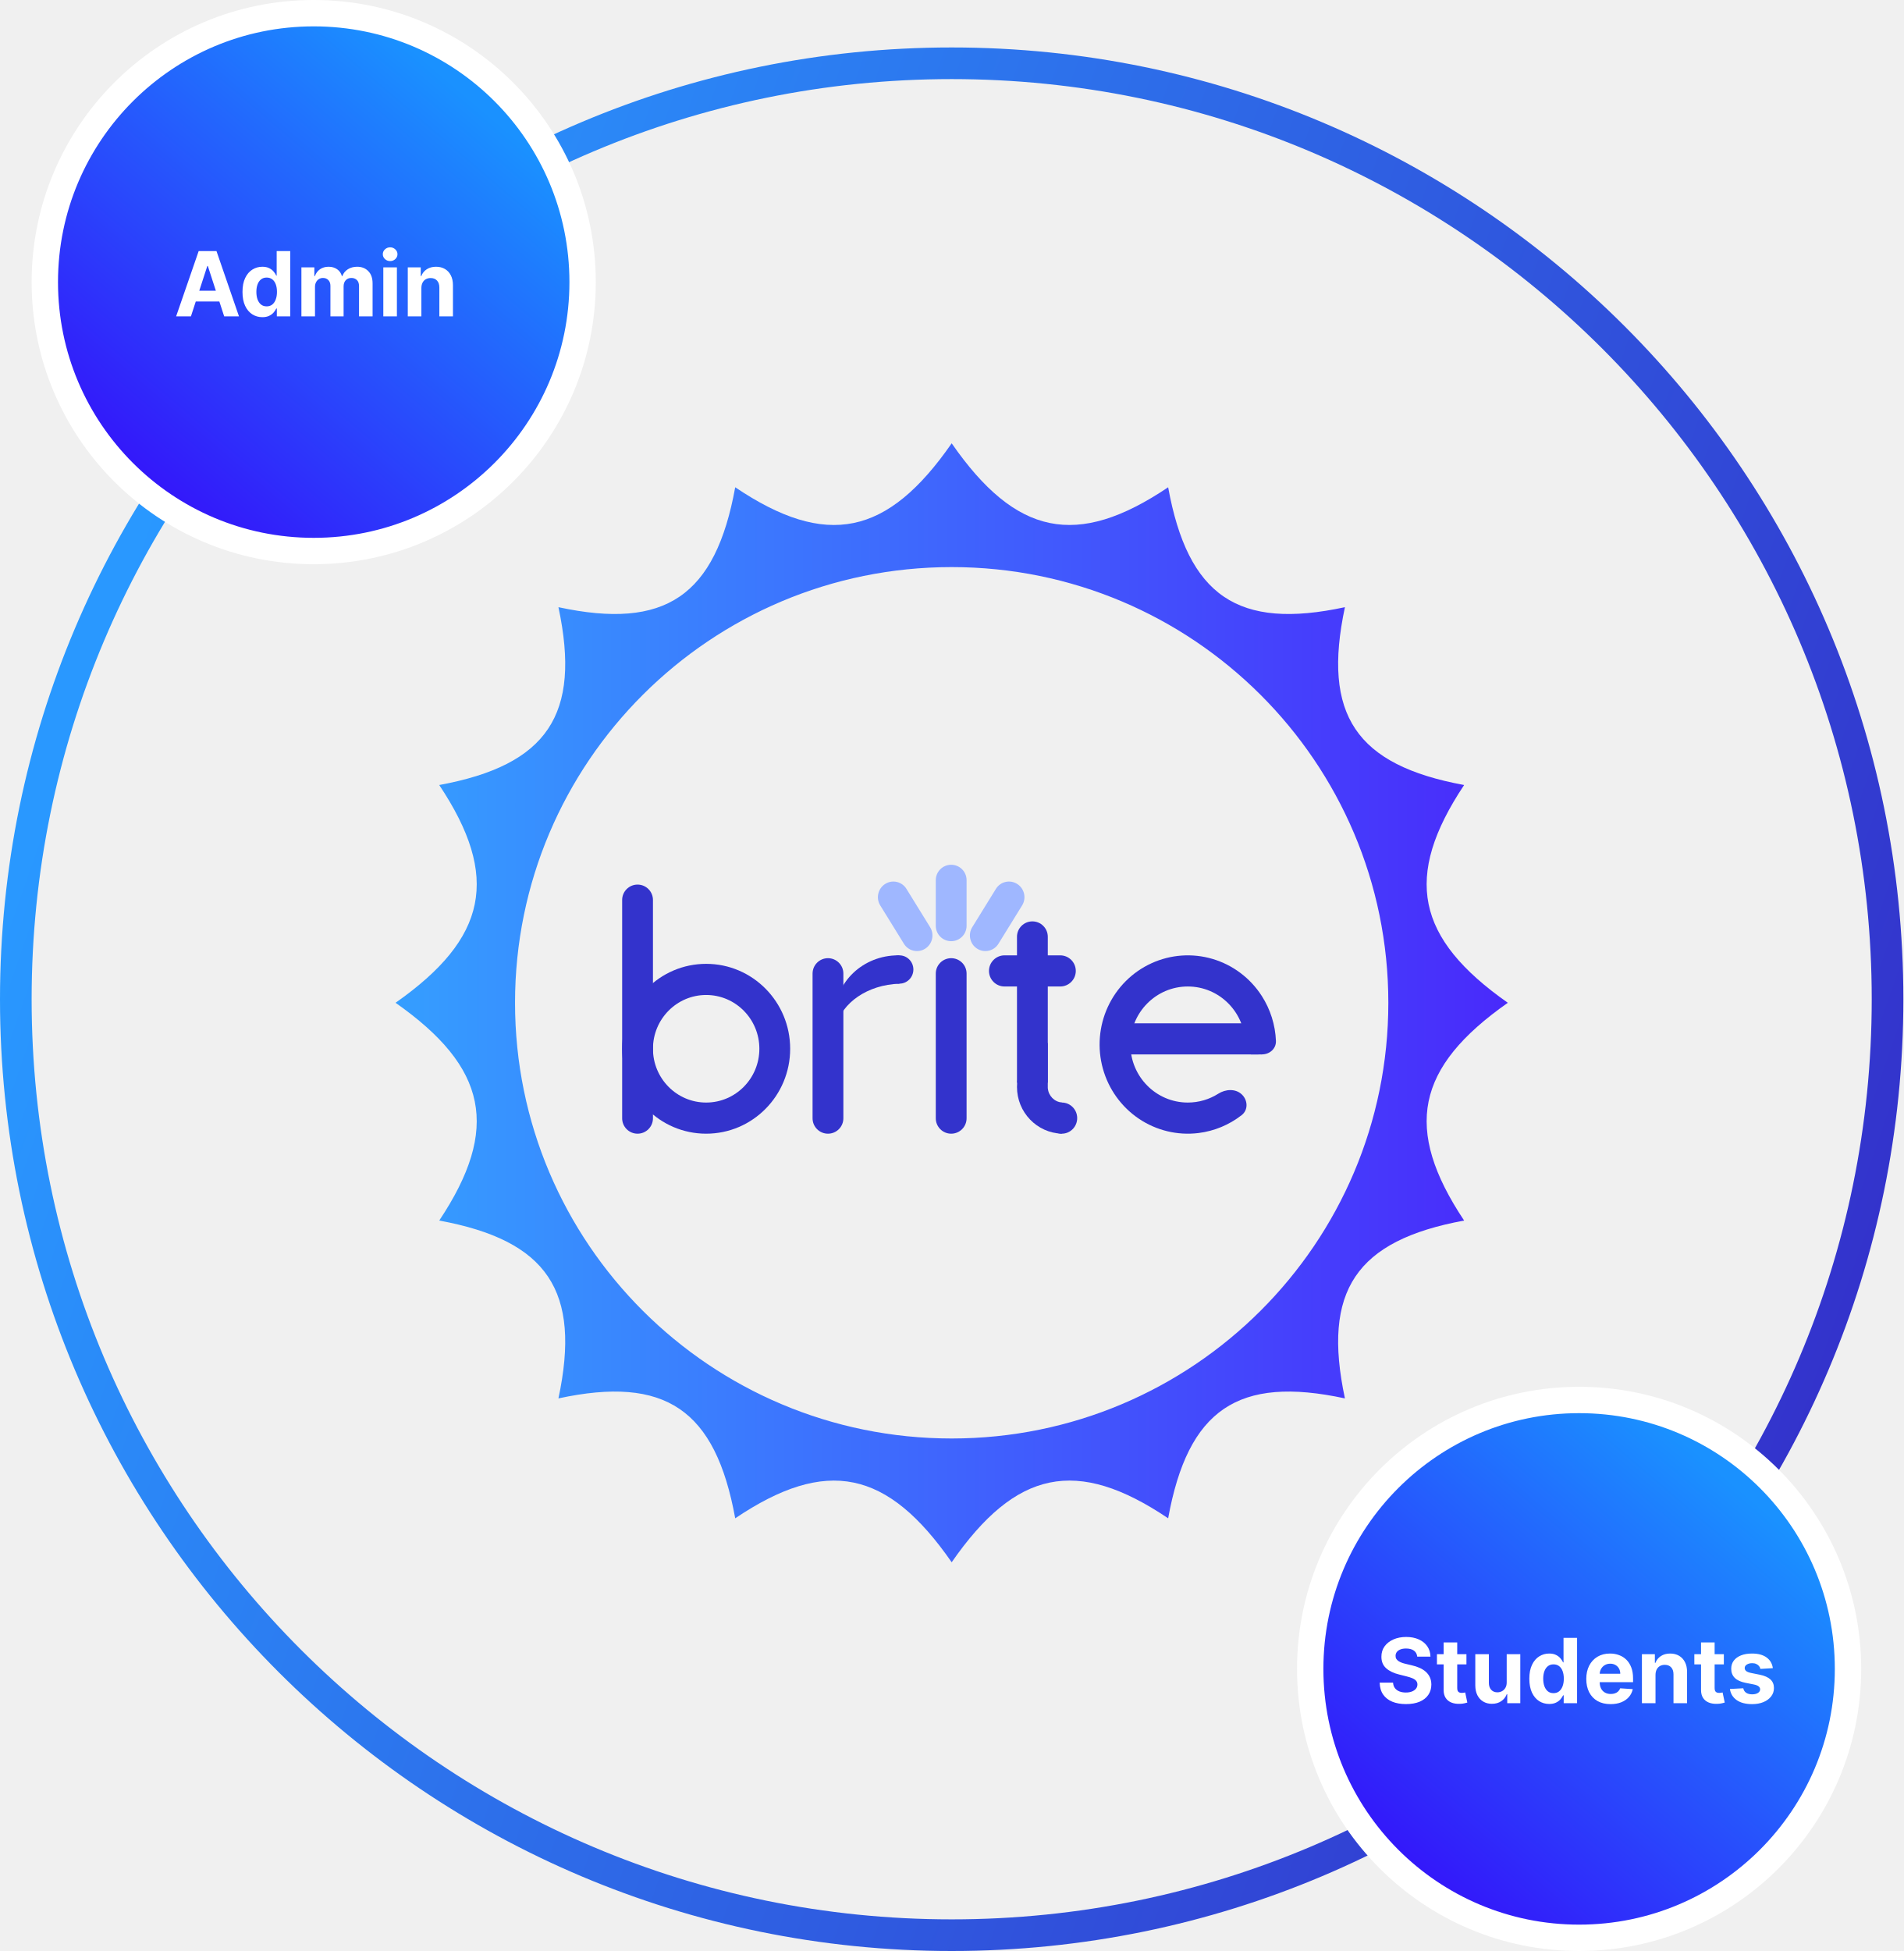
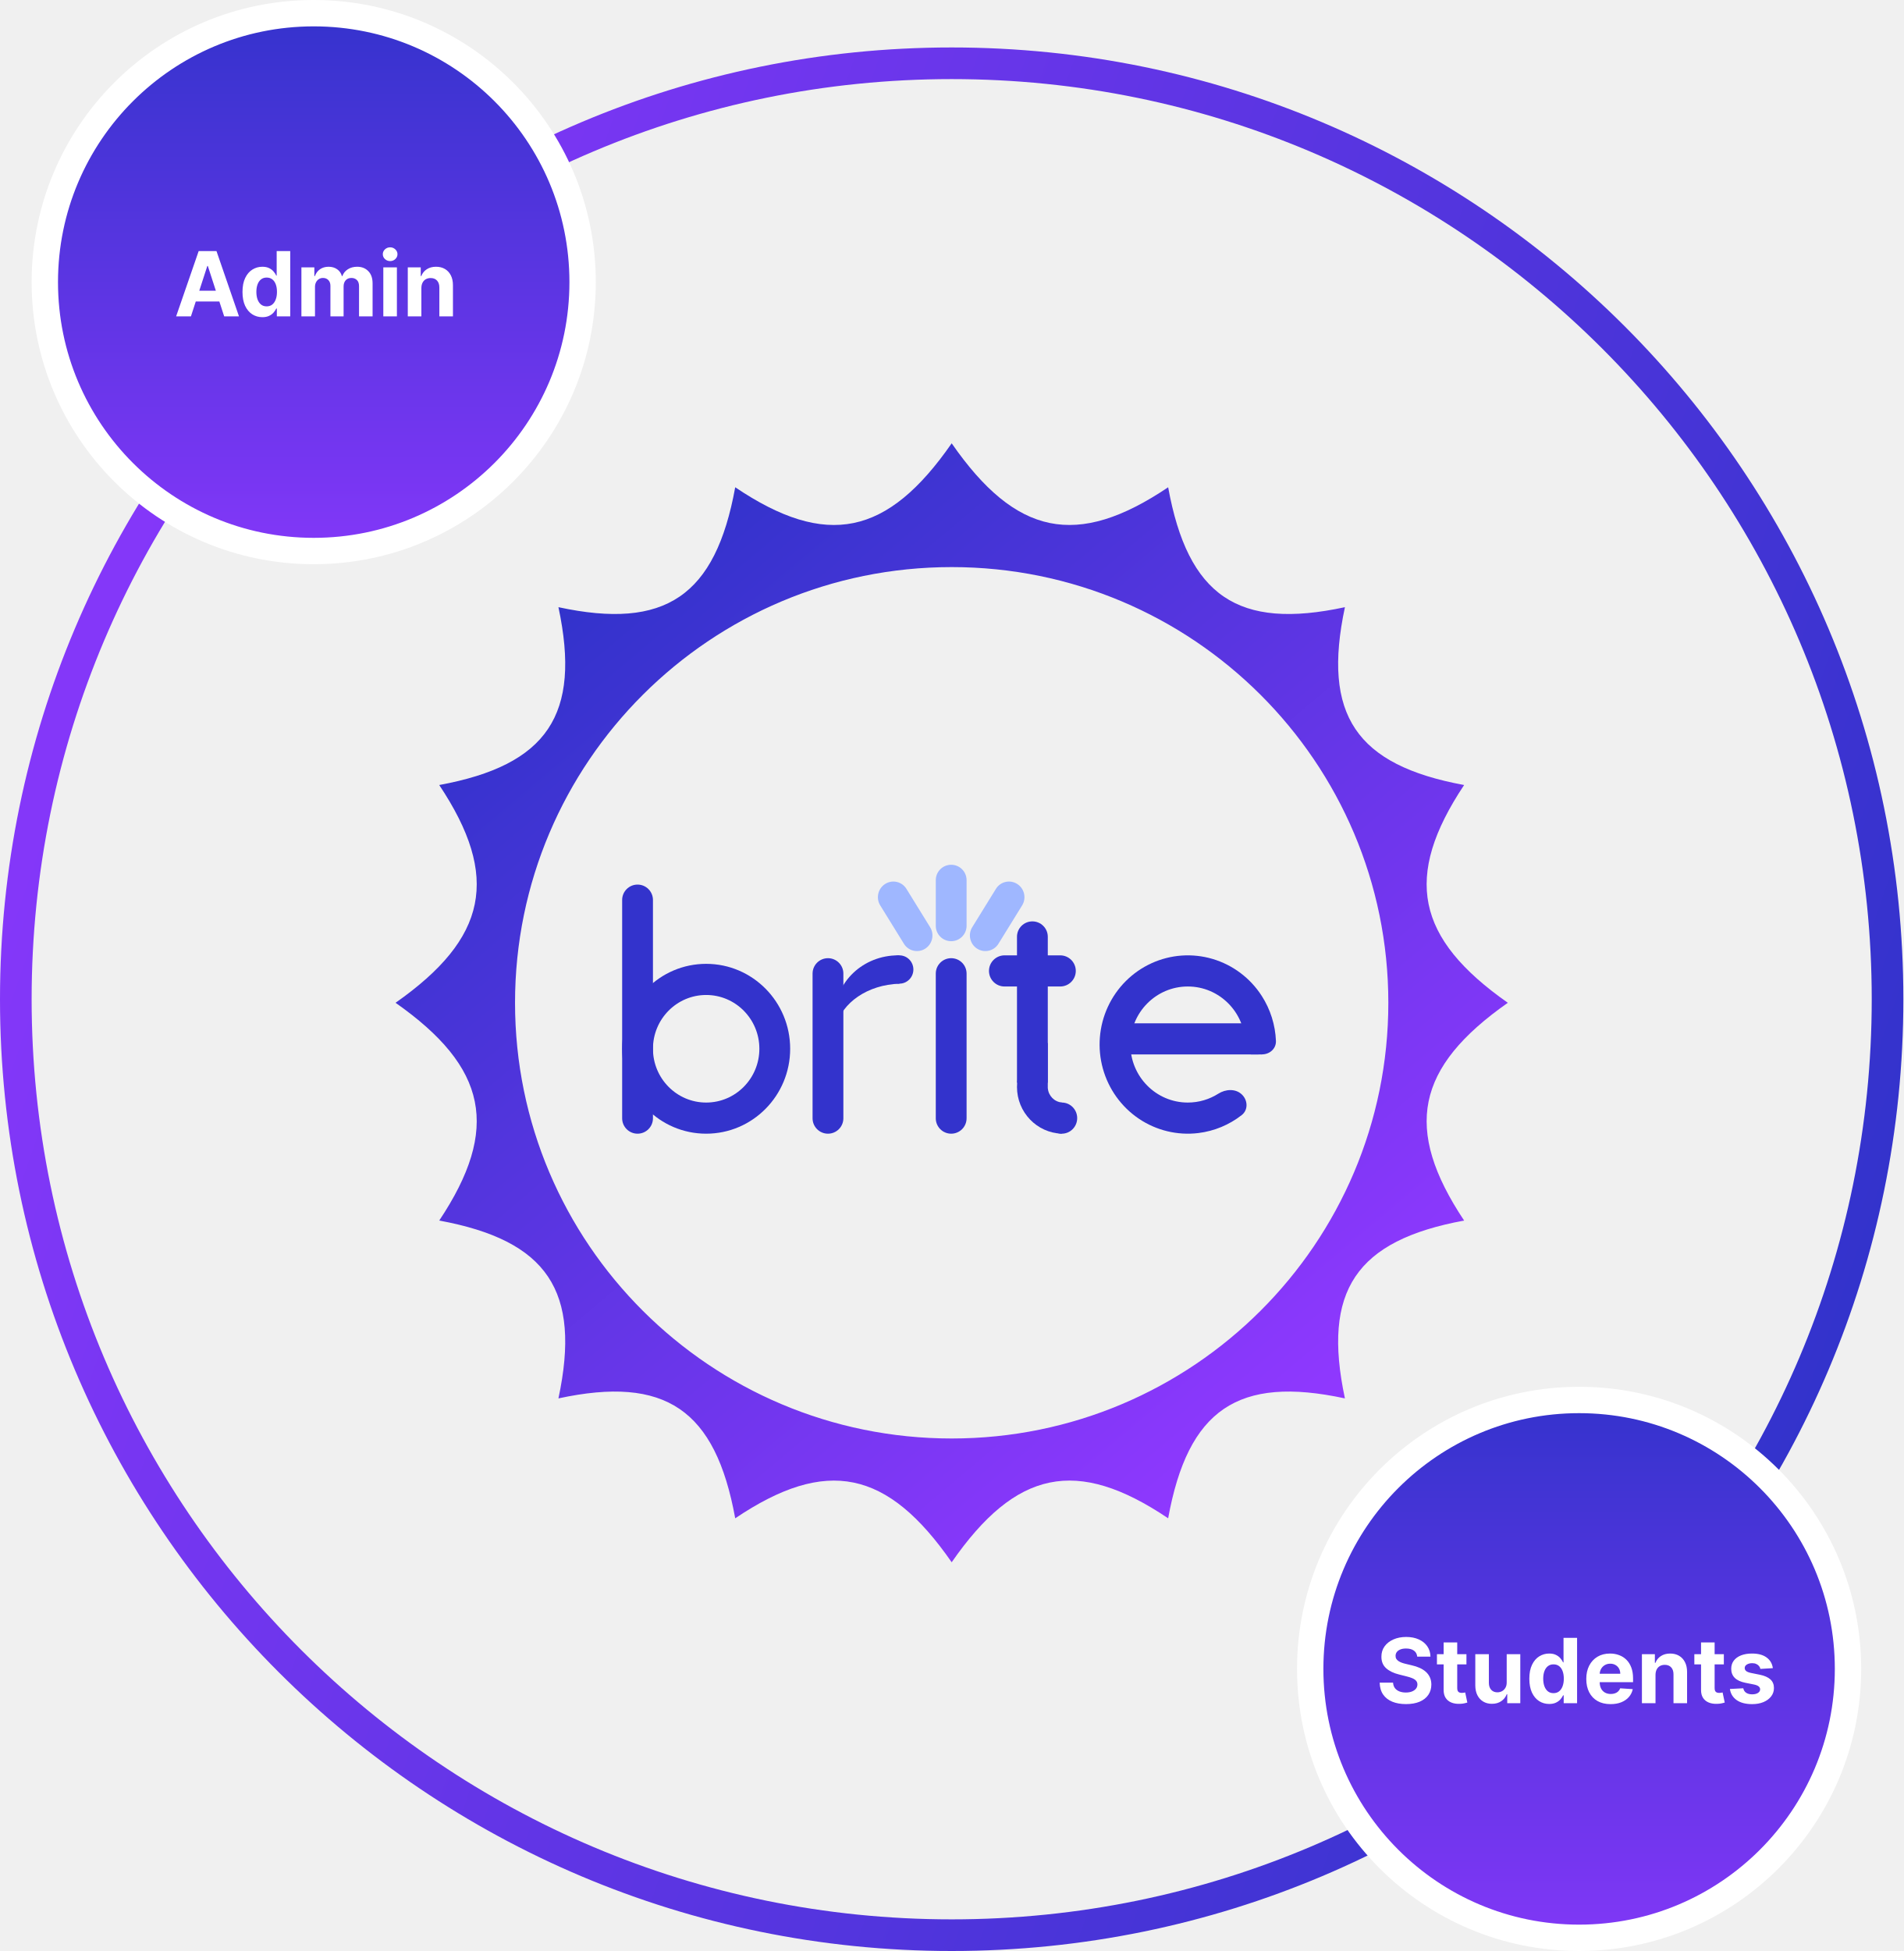
<svg xmlns="http://www.w3.org/2000/svg" width="361" height="370" viewBox="0 0 361 370" fill="none">
  <circle cx="180.5" cy="189.5" r="177.5" stroke="url(#paint0_linear_101_2)" stroke-width="6" />
  <circle cx="59.5" cy="53.5" r="51" fill="url(#paint1_linear_101_2)" stroke="white" stroke-width="5" />
  <path d="M36.212 60H33.405L37.682 47.612H41.057L45.327 60H42.52L39.417 50.443H39.321L36.212 60ZM36.036 55.131H42.666V57.175H36.036V55.131ZM49.761 60.151C49.055 60.151 48.416 59.97 47.843 59.607C47.275 59.24 46.823 58.702 46.488 57.992C46.158 57.278 45.992 56.403 45.992 55.367C45.992 54.302 46.164 53.417 46.507 52.712C46.849 52.002 47.305 51.471 47.873 51.121C48.446 50.766 49.073 50.588 49.755 50.588C50.275 50.588 50.708 50.677 51.055 50.855C51.406 51.028 51.688 51.246 51.902 51.508C52.12 51.766 52.285 52.02 52.398 52.27H52.476V47.612H55.047V60H52.507V58.512H52.398C52.277 58.77 52.105 59.026 51.884 59.28C51.666 59.53 51.382 59.738 51.031 59.903C50.684 60.069 50.261 60.151 49.761 60.151ZM50.577 58.101C50.992 58.101 51.343 57.988 51.63 57.762C51.92 57.532 52.142 57.212 52.295 56.8C52.452 56.389 52.531 55.907 52.531 55.355C52.531 54.802 52.454 54.322 52.301 53.915C52.148 53.508 51.926 53.193 51.636 52.972C51.345 52.75 50.992 52.639 50.577 52.639C50.154 52.639 49.797 52.754 49.507 52.984C49.216 53.214 48.996 53.532 48.847 53.939C48.698 54.347 48.623 54.818 48.623 55.355C48.623 55.895 48.698 56.373 48.847 56.788C49.001 57.2 49.22 57.522 49.507 57.756C49.797 57.986 50.154 58.101 50.577 58.101ZM57.166 60V50.709H59.621V52.349H59.73C59.924 51.804 60.246 51.375 60.698 51.06C61.15 50.746 61.69 50.588 62.319 50.588C62.956 50.588 63.498 50.748 63.946 51.066C64.394 51.381 64.692 51.808 64.841 52.349H64.938C65.127 51.816 65.47 51.391 65.966 51.072C66.466 50.75 67.057 50.588 67.739 50.588C68.605 50.588 69.309 50.865 69.849 51.417C70.394 51.965 70.666 52.744 70.666 53.752V60H68.095V54.26C68.095 53.744 67.958 53.357 67.684 53.099C67.41 52.84 67.067 52.712 66.656 52.712C66.188 52.712 65.823 52.861 65.561 53.159C65.299 53.453 65.168 53.843 65.168 54.326V60H62.67V54.206C62.67 53.75 62.539 53.387 62.277 53.117C62.019 52.847 61.678 52.712 61.254 52.712C60.968 52.712 60.71 52.784 60.48 52.929C60.254 53.07 60.075 53.27 59.942 53.528C59.809 53.782 59.742 54.081 59.742 54.423V60H57.166ZM72.701 60V50.709H75.278V60H72.701ZM73.996 49.512C73.613 49.512 73.284 49.385 73.01 49.131C72.74 48.873 72.605 48.564 72.605 48.205C72.605 47.85 72.74 47.546 73.01 47.292C73.284 47.034 73.613 46.905 73.996 46.905C74.379 46.905 74.705 47.034 74.976 47.292C75.25 47.546 75.387 47.85 75.387 48.205C75.387 48.564 75.25 48.873 74.976 49.131C74.705 49.385 74.379 49.512 73.996 49.512ZM79.919 54.629V60H77.342V50.709H79.798V52.349H79.907C80.112 51.808 80.457 51.381 80.941 51.066C81.425 50.748 82.012 50.588 82.701 50.588C83.346 50.588 83.909 50.73 84.389 51.012C84.868 51.294 85.242 51.697 85.508 52.221C85.774 52.742 85.907 53.363 85.907 54.084V60H83.33V54.544C83.334 53.976 83.189 53.532 82.895 53.214C82.6 52.891 82.195 52.73 81.679 52.73C81.332 52.73 81.026 52.804 80.76 52.953C80.497 53.103 80.292 53.32 80.143 53.607C79.997 53.889 79.923 54.23 79.919 54.629Z" fill="white" />
  <circle cx="299.5" cy="316.5" r="51" fill="url(#paint2_linear_101_2)" stroke="white" stroke-width="5" />
  <path d="M268.797 314.175C268.748 313.687 268.541 313.308 268.174 313.038C267.807 312.768 267.309 312.633 266.68 312.633C266.252 312.633 265.891 312.693 265.597 312.814C265.303 312.931 265.077 313.094 264.919 313.304C264.766 313.514 264.69 313.752 264.69 314.018C264.682 314.24 264.728 314.433 264.829 314.599C264.934 314.764 265.077 314.907 265.258 315.028C265.44 315.145 265.649 315.248 265.887 315.336C266.125 315.421 266.379 315.494 266.649 315.554L267.762 315.82C268.303 315.941 268.799 316.103 269.25 316.304C269.702 316.506 270.093 316.754 270.424 317.048C270.754 317.343 271.01 317.689 271.192 318.089C271.377 318.488 271.472 318.945 271.476 319.462C271.472 320.22 271.279 320.877 270.895 321.433C270.516 321.986 269.968 322.415 269.25 322.722C268.537 323.024 267.676 323.175 266.668 323.175C265.667 323.175 264.796 323.022 264.055 322.716C263.317 322.409 262.74 321.956 262.325 321.355C261.913 320.75 261.698 320.002 261.677 319.111H264.212C264.24 319.526 264.359 319.873 264.569 320.151C264.782 320.425 265.067 320.633 265.422 320.774C265.78 320.911 266.186 320.98 266.637 320.98C267.081 320.98 267.466 320.915 267.793 320.786C268.123 320.657 268.379 320.478 268.561 320.248C268.742 320.018 268.833 319.754 268.833 319.456C268.833 319.177 268.75 318.943 268.585 318.754C268.424 318.564 268.186 318.403 267.871 318.27C267.561 318.137 267.18 318.016 266.728 317.907L265.379 317.568C264.335 317.314 263.51 316.917 262.905 316.377C262.3 315.836 262 315.109 262.004 314.193C262 313.443 262.2 312.788 262.603 312.227C263.01 311.667 263.569 311.229 264.278 310.915C264.988 310.6 265.795 310.443 266.698 310.443C267.617 310.443 268.42 310.6 269.105 310.915C269.795 311.229 270.331 311.667 270.714 312.227C271.097 312.788 271.295 313.437 271.307 314.175H268.797ZM278.131 313.709V315.645H272.536V313.709H278.131ZM273.806 311.484H276.383V320.145C276.383 320.383 276.419 320.568 276.492 320.702C276.564 320.831 276.665 320.921 276.794 320.974C276.927 321.026 277.081 321.052 277.254 321.052C277.375 321.052 277.496 321.042 277.617 321.022C277.738 320.998 277.831 320.98 277.895 320.968L278.3 322.885C278.171 322.925 277.99 322.972 277.756 323.024C277.522 323.081 277.238 323.115 276.903 323.127C276.282 323.151 275.738 323.069 275.27 322.879C274.806 322.69 274.445 322.395 274.187 321.996C273.929 321.597 273.802 321.093 273.806 320.484V311.484ZM285.767 319.044V313.709H288.344V323H285.87V321.312H285.773C285.564 321.857 285.215 322.294 284.727 322.625C284.243 322.956 283.652 323.121 282.955 323.121C282.334 323.121 281.787 322.98 281.316 322.698C280.844 322.415 280.475 322.014 280.209 321.494C279.947 320.974 279.814 320.351 279.81 319.625V313.709H282.386V319.165C282.39 319.714 282.537 320.147 282.828 320.466C283.118 320.784 283.507 320.943 283.995 320.943C284.306 320.943 284.596 320.873 284.866 320.732C285.136 320.587 285.354 320.373 285.519 320.091C285.689 319.808 285.771 319.46 285.767 319.044ZM293.829 323.151C293.123 323.151 292.484 322.97 291.911 322.607C291.343 322.24 290.891 321.702 290.556 320.992C290.226 320.278 290.06 319.403 290.06 318.367C290.06 317.302 290.232 316.417 290.574 315.711C290.917 315.002 291.373 314.472 291.941 314.121C292.514 313.766 293.141 313.588 293.823 313.588C294.343 313.588 294.776 313.677 295.123 313.855C295.474 314.028 295.756 314.246 295.97 314.508C296.188 314.766 296.353 315.02 296.466 315.27H296.544V310.613H299.115V323H296.575V321.512H296.466C296.345 321.77 296.173 322.026 295.952 322.28C295.734 322.53 295.45 322.738 295.099 322.903C294.752 323.069 294.329 323.151 293.829 323.151ZM294.645 321.101C295.061 321.101 295.411 320.988 295.698 320.762C295.988 320.532 296.21 320.212 296.363 319.8C296.52 319.389 296.599 318.907 296.599 318.355C296.599 317.802 296.522 317.322 296.369 316.915C296.216 316.508 295.994 316.193 295.704 315.972C295.413 315.75 295.061 315.639 294.645 315.639C294.222 315.639 293.865 315.754 293.575 315.984C293.284 316.214 293.064 316.532 292.915 316.939C292.766 317.347 292.691 317.818 292.691 318.355C292.691 318.895 292.766 319.373 292.915 319.788C293.069 320.2 293.288 320.522 293.575 320.756C293.865 320.986 294.222 321.101 294.645 321.101ZM305.468 323.181C304.512 323.181 303.689 322.988 303 322.601C302.314 322.21 301.786 321.657 301.415 320.943C301.044 320.226 300.859 319.377 300.859 318.397C300.859 317.441 301.044 316.603 301.415 315.881C301.786 315.159 302.308 314.597 302.982 314.193C303.659 313.79 304.453 313.588 305.365 313.588C305.978 313.588 306.548 313.687 307.076 313.885C307.609 314.078 308.072 314.371 308.468 314.762C308.867 315.153 309.177 315.645 309.399 316.238C309.621 316.826 309.732 317.516 309.732 318.306V319.014H301.887V317.417H307.306C307.306 317.046 307.226 316.718 307.064 316.431C306.903 316.145 306.679 315.921 306.393 315.76C306.111 315.595 305.782 315.512 305.407 315.512C305.016 315.512 304.669 315.603 304.367 315.784C304.068 315.961 303.834 316.201 303.665 316.504C303.496 316.802 303.409 317.135 303.405 317.502V319.02C303.405 319.48 303.49 319.877 303.659 320.212C303.832 320.546 304.076 320.804 304.391 320.986C304.705 321.167 305.078 321.258 305.51 321.258C305.796 321.258 306.058 321.218 306.296 321.137C306.534 321.056 306.738 320.935 306.907 320.774C307.076 320.613 307.206 320.415 307.294 320.181L309.677 320.339C309.556 320.911 309.308 321.411 308.933 321.839C308.562 322.262 308.083 322.593 307.494 322.831C306.909 323.065 306.234 323.181 305.468 323.181ZM313.99 317.629V323H311.413V313.709H313.869V315.349H313.978C314.184 314.808 314.528 314.381 315.012 314.066C315.496 313.748 316.083 313.588 316.772 313.588C317.418 313.588 317.98 313.73 318.46 314.012C318.94 314.294 319.313 314.697 319.579 315.222C319.845 315.742 319.978 316.363 319.978 317.084V323H317.401V317.544C317.405 316.976 317.26 316.532 316.966 316.214C316.672 315.891 316.266 315.73 315.75 315.73C315.403 315.73 315.097 315.804 314.831 315.953C314.569 316.103 314.363 316.32 314.214 316.607C314.069 316.889 313.994 317.23 313.99 317.629ZM326.951 313.709V315.645H321.356V313.709H326.951ZM322.626 311.484H325.203V320.145C325.203 320.383 325.239 320.568 325.311 320.702C325.384 320.831 325.485 320.921 325.614 320.974C325.747 321.026 325.9 321.052 326.074 321.052C326.195 321.052 326.315 321.042 326.436 321.022C326.557 320.998 326.65 320.98 326.715 320.968L327.12 322.885C326.991 322.925 326.809 322.972 326.576 323.024C326.342 323.081 326.057 323.115 325.723 323.127C325.102 323.151 324.557 323.069 324.09 322.879C323.626 322.69 323.265 322.395 323.007 321.996C322.749 321.597 322.622 321.093 322.626 320.484V311.484ZM336.243 316.359L333.884 316.504C333.843 316.302 333.757 316.121 333.624 315.959C333.491 315.794 333.315 315.663 333.097 315.566C332.884 315.465 332.628 315.415 332.329 315.415C331.93 315.415 331.593 315.5 331.319 315.669C331.045 315.834 330.908 316.056 330.908 316.334C330.908 316.556 330.997 316.744 331.174 316.897C331.351 317.05 331.656 317.173 332.087 317.266L333.769 317.605C334.672 317.79 335.346 318.089 335.789 318.5C336.233 318.911 336.454 319.452 336.454 320.121C336.454 320.73 336.275 321.264 335.916 321.724C335.561 322.183 335.073 322.542 334.452 322.8C333.835 323.054 333.124 323.181 332.317 323.181C331.087 323.181 330.107 322.925 329.378 322.413C328.652 321.897 328.226 321.196 328.101 320.308L330.636 320.175C330.712 320.55 330.898 320.837 331.192 321.034C331.487 321.228 331.864 321.325 332.323 321.325C332.775 321.325 333.138 321.238 333.412 321.064C333.69 320.887 333.831 320.659 333.835 320.381C333.831 320.147 333.733 319.956 333.539 319.806C333.345 319.653 333.047 319.536 332.644 319.456L331.035 319.135C330.128 318.954 329.452 318.639 329.009 318.191C328.569 317.744 328.349 317.173 328.349 316.48C328.349 315.883 328.511 315.369 328.833 314.937C329.16 314.506 329.618 314.173 330.206 313.939C330.799 313.705 331.493 313.588 332.287 313.588C333.46 313.588 334.384 313.836 335.057 314.332C335.735 314.828 336.13 315.504 336.243 316.359Z" fill="white" />
  <g clip-path="url(#clip0_101_2)">
    <path fill-rule="evenodd" clip-rule="evenodd" d="M285.979 190.175C268.56 177.947 266.097 166.293 277.692 148.876C257.185 145.099 250.736 135.554 255.084 115.149C234.798 119.524 225.311 113.034 221.556 92.409C204.241 104.069 192.658 101.594 180.5 84.073C168.342 101.594 156.759 104.075 139.444 92.409C135.689 113.034 126.202 119.524 105.915 115.149C110.264 135.554 103.815 145.099 83.308 148.876C94.903 166.293 92.44 177.947 75.021 190.175C92.44 202.403 94.903 214.057 83.308 231.474C103.815 235.251 110.264 244.796 105.915 265.202C126.202 260.826 135.689 267.316 139.444 287.941C156.759 276.281 168.342 278.756 180.5 296.277C192.658 278.756 204.241 276.275 221.556 287.941C225.311 267.316 234.798 260.826 255.084 265.202C250.736 244.796 257.185 235.251 277.692 231.474C266.097 214.057 268.56 202.403 285.979 190.175ZM180.5 272.804C226.238 272.804 263.317 235.81 263.317 190.175C263.317 144.54 226.238 107.546 180.5 107.546C134.762 107.546 97.683 144.54 97.683 190.175C97.683 235.81 134.762 272.804 180.5 272.804Z" fill="url(#paint3_linear_101_2)" />
    <rect x="118" y="167.758" width="5.842" height="47.242" rx="2.921" fill="#3333CC" />
    <path fill-rule="evenodd" clip-rule="evenodd" d="M133.933 215C142.733 215 149.866 207.789 149.866 198.895C149.866 190 142.733 182.789 133.933 182.789C125.133 182.789 118 190 118 198.895C118 207.789 125.133 215 133.933 215ZM133.933 209.095C139.506 209.095 144.024 204.528 144.024 198.895C144.024 193.261 139.506 188.695 133.933 188.695C128.36 188.695 123.842 193.261 123.842 198.895C123.842 204.528 128.36 209.095 133.933 209.095Z" fill="#3333CC" />
    <rect x="154.115" y="181.716" width="5.842" height="33.284" rx="2.921" fill="#3333CC" />
    <path fill-rule="evenodd" clip-rule="evenodd" d="M170.579 186.556V181.182C170.491 181.18 170.402 181.179 170.314 181.179C163.714 181.179 158.364 186.226 158.364 192.453C158.364 193.196 158.44 193.922 158.586 194.625C159.668 190.157 164.591 186.747 170.579 186.556Z" fill="#3333CC" />
    <ellipse cx="170.579" cy="183.863" rx="2.656" ry="2.684" fill="#3333CC" />
    <rect x="177.484" y="181.716" width="5.842" height="33.284" rx="2.921" fill="#3333CC" />
-     <path d="M192.885 177.658C192.885 176.045 194.193 174.737 195.807 174.737V174.737C197.42 174.737 198.728 176.045 198.728 177.658V205.337H192.885V177.658Z" fill="#3333CC" />
+     <path d="M192.885 177.658C192.885 176.045 194.193 174.737 195.807 174.737C197.42 174.737 198.728 176.045 198.728 177.658V205.337H192.885V177.658Z" fill="#3333CC" />
    <rect x="187.574" y="181.179" width="16.464" height="5.905" rx="2.953" fill="#3333CC" />
    <path fill-rule="evenodd" clip-rule="evenodd" d="M192.885 206.142C192.885 202.285 195.324 199.004 198.728 197.788V206.142V206.41H198.74C198.866 207.827 199.982 208.955 201.383 209.083V214.996C196.666 214.854 192.885 210.944 192.885 206.142Z" fill="#3333CC" />
    <ellipse cx="201.383" cy="212.047" rx="2.921" ry="2.953" fill="#3333CC" />
-     <path fill-rule="evenodd" clip-rule="evenodd" d="M239.306 188.868C240.956 191.431 241.877 194.382 241.999 197.401C242.064 199.018 240.564 200.15 238.961 199.934L237.523 199.74C236.723 199.632 236.17 198.897 236.17 198.089V198.089C236.17 192.011 231.296 187.084 225.283 187.084C219.27 187.084 214.395 192.011 214.395 198.089C214.395 204.168 219.27 209.095 225.283 209.095C227.404 209.095 229.384 208.481 231.058 207.421C232.437 206.546 234.298 206.419 235.498 207.528V207.528C236.68 208.62 236.776 210.484 235.507 211.474C233.138 213.323 230.306 214.508 227.3 214.877C223.331 215.364 219.32 214.398 215.995 212.155C212.67 209.911 210.249 206.538 209.172 202.646C208.095 198.754 208.432 194.601 210.122 190.939C211.813 187.277 214.745 184.347 218.388 182.682C222.031 181.016 226.143 180.725 229.98 181.859C233.818 182.994 237.126 185.48 239.306 188.868Z" fill="#3333CC" />
-     <path d="M210.146 197.016C210.146 195.385 211.468 194.063 213.099 194.063H238.529C240.159 194.063 241.481 195.385 241.481 197.016V197.016C241.481 198.646 240.159 199.968 238.529 199.968H213.099C211.468 199.968 210.146 198.646 210.146 197.016V197.016Z" fill="#3333CC" />
+     <path fill-rule="evenodd" clip-rule="evenodd" d="M239.306 188.868C240.956 191.431 241.877 194.382 241.999 197.401C242.064 199.018 240.564 200.15 238.961 199.934L237.523 199.74C236.723 199.632 236.17 198.897 236.17 198.089C236.17 192.011 231.296 187.084 225.283 187.084C219.27 187.084 214.395 192.011 214.395 198.089C214.395 204.168 219.27 209.095 225.283 209.095C227.404 209.095 229.384 208.481 231.058 207.421C232.438 206.546 234.298 206.419 235.498 207.528C236.68 208.62 236.776 210.484 235.507 211.474C233.138 213.323 230.306 214.508 227.3 214.877C223.331 215.364 219.32 214.398 215.995 212.155C212.67 209.911 210.249 206.538 209.172 202.646C208.095 198.754 208.432 194.601 210.122 190.939C211.813 187.277 214.745 184.347 218.388 182.682C222.031 181.016 226.143 180.725 229.98 181.859C233.818 182.994 237.126 185.48 239.306 188.868Z" fill="#3333CC" />
+     <path d="M210.146 197.016C210.146 195.385 211.468 194.063 213.099 194.063H238.529C240.159 194.063 241.481 195.385 241.481 197.016C241.481 198.646 240.159 199.968 238.529 199.968H213.099C211.468 199.968 210.146 198.646 210.146 197.016Z" fill="#3333CC" />
    <rect x="237.233" y="198.895" width="2.124" height="1.074" fill="#3333CC" />
    <rect x="177.484" y="164" width="5.842" height="14.495" rx="2.921" fill="#9FB7FF" />
    <rect width="5.878" height="14.434" rx="2.939" transform="matrix(0.845258 -0.534366 0.525485 0.850808 165.403 169.206)" fill="#9FB7FF" />
    <rect width="5.878" height="14.434" rx="2.939" transform="matrix(0.845258 0.534366 -0.525485 0.850807 190.437 166.065)" fill="#9FB7FF" />
  </g>
  <defs>
    <linearGradient id="paint0_linear_101_2" x1="10.5" y1="146" x2="345.5" y2="263" gradientUnits="userSpaceOnUse">
-       <stop stop-color="#2998FF" />
+       <stop stop-color="#8437F9" />
      <stop offset="1" stop-color="#3333CC" />
    </linearGradient>
-     <linearGradient id="paint1_linear_101_2" x1="96.168" y1="24.646" x2="25.837" y2="107" gradientUnits="userSpaceOnUse">
-       <stop stop-color="#1A91FF" />
-       <stop offset="1" stop-color="#3706F9" />
+     <linearGradient id="paint1_linear_101_2" x1="59.5" y1="0" x2="59.5" y2="107" gradientUnits="userSpaceOnUse">
+       <stop stop-color="#3333CC" />
+       <stop offset="1" stop-color="#8437F9" />
    </linearGradient>
-     <linearGradient id="paint2_linear_101_2" x1="336.169" y1="287.646" x2="265.837" y2="370" gradientUnits="userSpaceOnUse">
-       <stop stop-color="#1A91FF" />
-       <stop offset="1" stop-color="#3706F9" />
+     <linearGradient id="paint2_linear_101_2" x1="299.5" y1="263" x2="299.5" y2="370" gradientUnits="userSpaceOnUse">
+       <stop stop-color="#3333CC" />
+       <stop offset="1" stop-color="#8237F7" />
    </linearGradient>
-     <linearGradient id="paint3_linear_101_2" x1="75.021" y1="190.175" x2="285.979" y2="190.175" gradientUnits="userSpaceOnUse">
-       <stop stop-color="#359EFF" />
-       <stop offset="1" stop-color="#492AFB" />
+     <linearGradient id="paint3_linear_101_2" x1="118.5" y1="107" x2="252.5" y2="266" gradientUnits="userSpaceOnUse">
+       <stop stop-color="#3333CC" />
+       <stop offset="1" stop-color="#9038FF" />
    </linearGradient>
    <clipPath id="clip0_101_2">
      <rect width="211" height="212.344" fill="white" transform="translate(75 84)" />
    </clipPath>
  </defs>
</svg>
